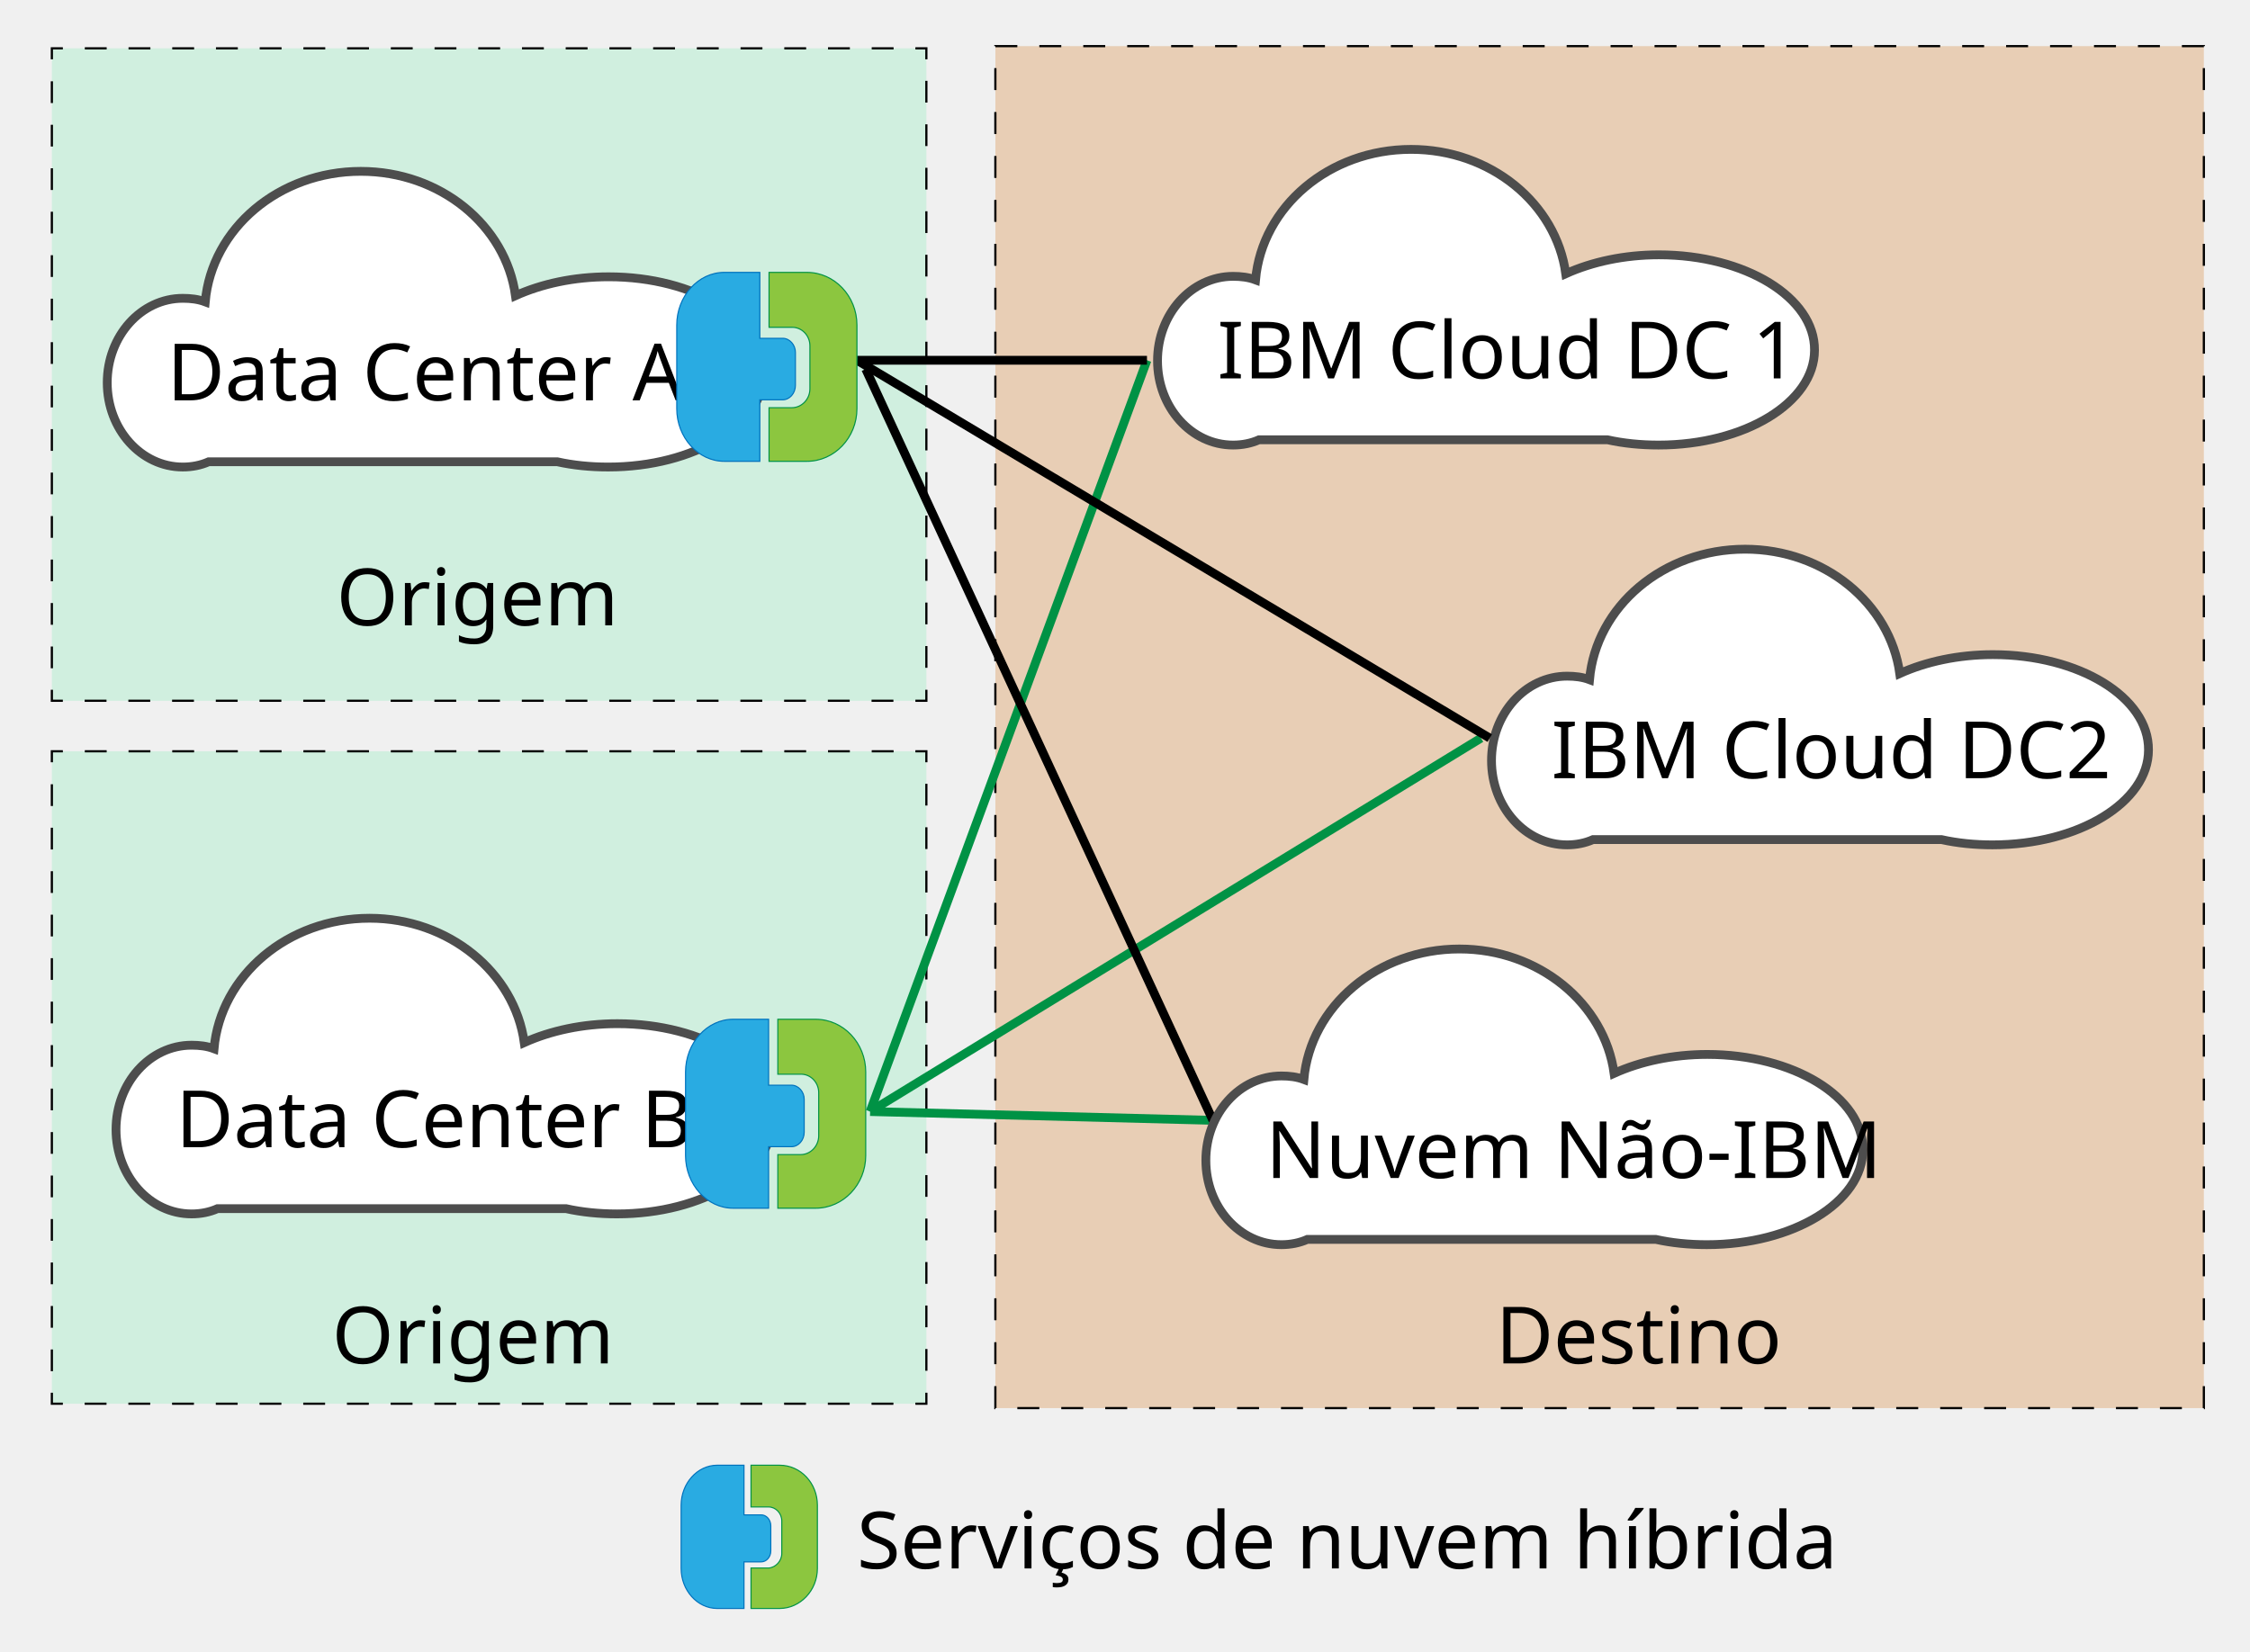
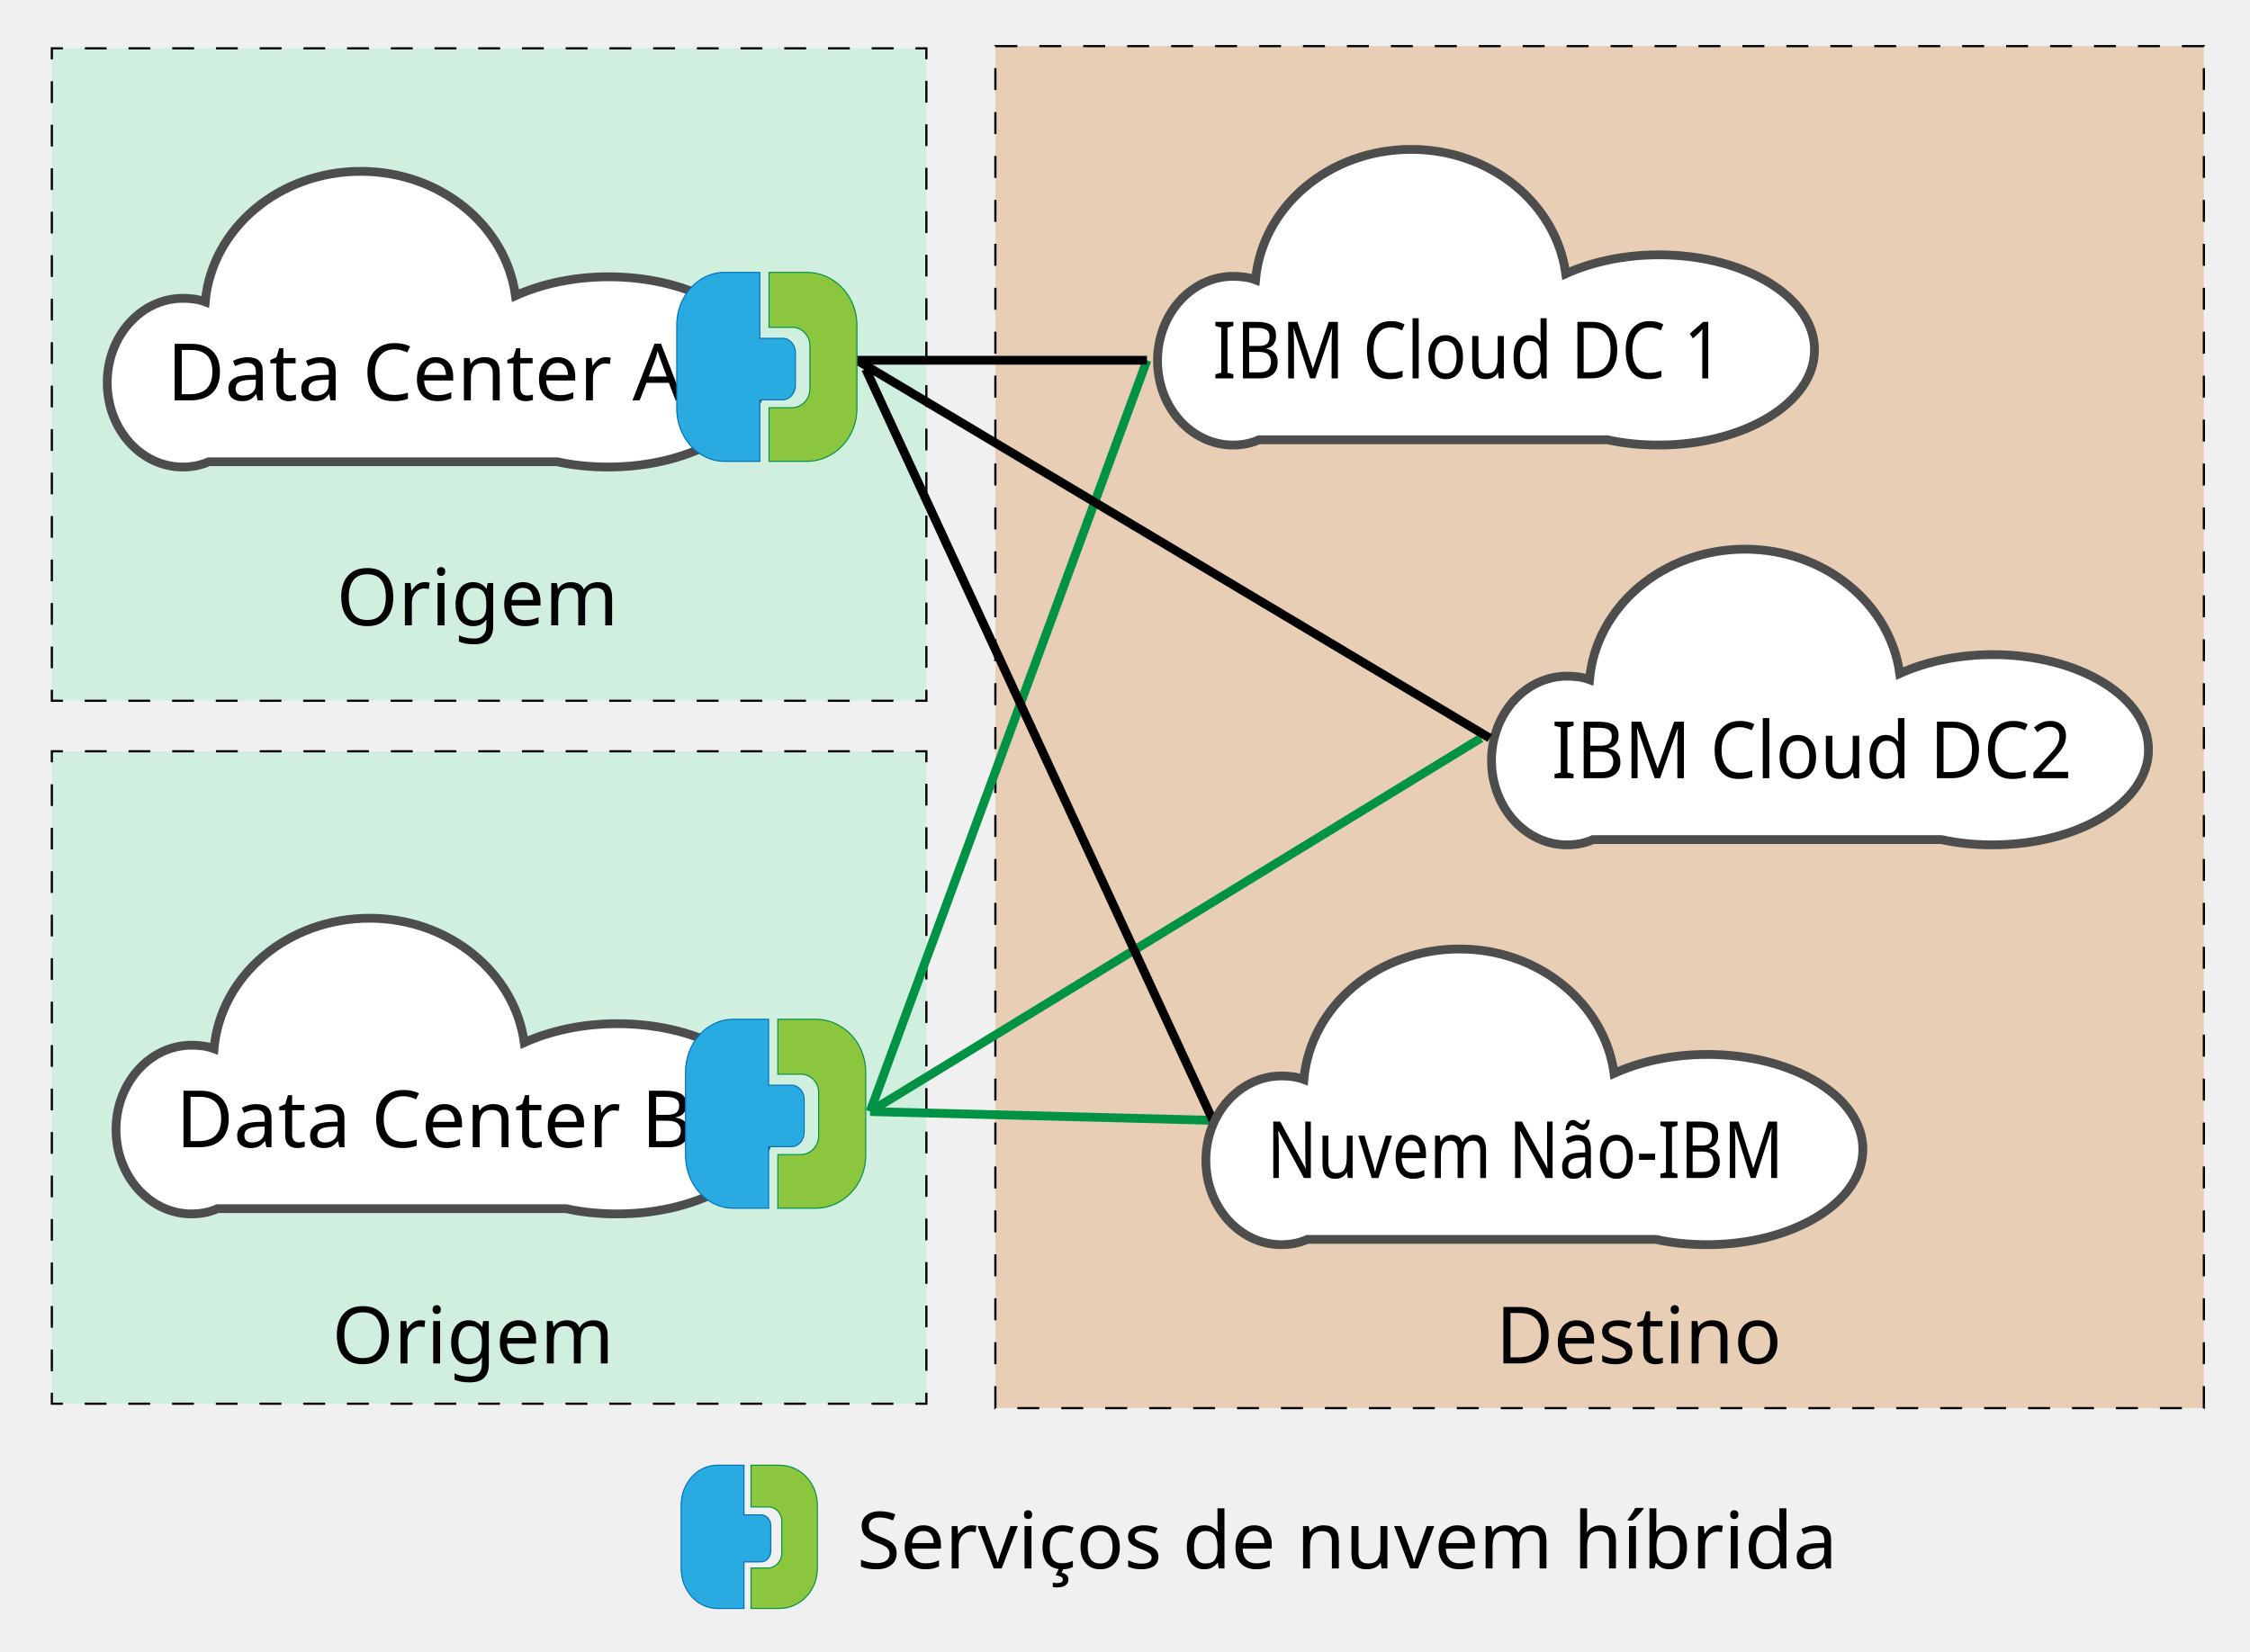
- <svg xmlns="http://www.w3.org/2000/svg" version="1.1" x="0px" y="0px" viewBox="0 0 512 376" style="enable-background:new 0 0 512 376;" xml:space="preserve">
-   <style type="text/css">
+ <svg xmlns="http://www.w3.org/2000/svg" version="1.1" x="0px" y="0px" viewBox="0 0 512 376" style="enable-background:new 0 0 512 376;" xml:space="preserve" id="svg2">
+   <defs id="defs138" />
+   <style type="text/css" id="style4">
	.st0{fill:#E8CEB5;stroke:#000000;stroke-width:0.5;stroke-miterlimit:10;stroke-dasharray:5;}
	.st1{fill:#D0EFDF;}
	.st2{fill:none;stroke:#000000;stroke-width:0.5;stroke-miterlimit:10;}
	.st3{fill:none;stroke:#000000;stroke-width:0.5;stroke-miterlimit:10;stroke-dasharray:4.974,4.974;}
	.st4{fill:none;stroke:#000000;stroke-width:0.5;stroke-miterlimit:10;stroke-dasharray:4.948,4.948;}
	.st5{fill:#FFFFFF;stroke:#4D4D4D;stroke-width:2;stroke-miterlimit:10;}
	.st6{font-family:'MyriadPro-Regular';}
	.st7{font-size:18px;}
	.st8{fill:none;stroke:#009245;stroke-width:2;stroke-miterlimit:10;}
	.st9{fill:none;stroke:#000000;stroke-width:2;stroke-miterlimit:10;}
	.st10{fill:#8CC63F;stroke:#009245;stroke-width:0.25;stroke-miterlimit:10;}
	.st11{fill:#29ABE2;stroke:#0071BC;stroke-width:0.25;stroke-miterlimit:10;}
</style>
  <g id="right_box">
-     <rect x="226.5" y="10.5" class="st0" width="275" height="310" />
+     <rect x="226.5" y="10.5" class="st0" width="275" height="310" id="rect7" />
  </g>
  <g id="left_box">
-     <g>
-       <rect x="11.8" y="171" class="st1" width="199" height="148.5" />
-       <g>
-         <polyline class="st2" points="210.8,317 210.8,319.5 208.3,319.5    " />
-         <line class="st3" x1="203.3" y1="319.5" x2="16.8" y2="319.5" />
-         <polyline class="st2" points="14.3,319.5 11.8,319.5 11.8,317    " />
-         <line class="st4" x1="11.8" y1="312.1" x2="11.8" y2="176" />
-         <polyline class="st2" points="11.8,173.5 11.8,171 14.3,171    " />
-         <line class="st3" x1="19.3" y1="171" x2="205.8" y2="171" />
-         <polyline class="st2" points="208.3,171 210.8,171 210.8,173.5    " />
-         <line class="st4" x1="210.8" y1="178.4" x2="210.8" y2="314.5" />
+     <g id="g10">
+       <rect x="11.8" y="171" class="st1" width="199" height="148.5" id="rect12" />
+       <g id="g14">
+         <polyline class="st2" points="210.8,317 210.8,319.5 208.3,319.5    " id="polyline16" />
+         <line class="st3" x1="203.3" y1="319.5" x2="16.8" y2="319.5" id="line18" />
+         <polyline class="st2" points="14.3,319.5 11.8,319.5 11.8,317    " id="polyline20" />
+         <line class="st4" x1="11.8" y1="312.1" x2="11.8" y2="176" id="line22" />
+         <polyline class="st2" points="11.8,173.5 11.8,171 14.3,171    " id="polyline24" />
+         <line class="st3" x1="19.3" y1="171" x2="205.8" y2="171" id="line26" />
+         <polyline class="st2" points="208.3,171 210.8,171 210.8,173.5    " id="polyline28" />
+         <line class="st4" x1="210.8" y1="178.4" x2="210.8" y2="314.5" id="line30" />
      </g>
    </g>
-     <g>
-       <rect x="11.8" y="11" class="st1" width="199" height="148.5" />
-       <g>
-         <polyline class="st2" points="210.8,157 210.8,159.5 208.3,159.5    " />
-         <line class="st3" x1="203.3" y1="159.5" x2="16.8" y2="159.5" />
-         <polyline class="st2" points="14.3,159.5 11.8,159.5 11.8,157    " />
-         <line class="st4" x1="11.8" y1="152.1" x2="11.8" y2="16" />
-         <polyline class="st2" points="11.8,13.5 11.8,11 14.3,11    " />
-         <line class="st3" x1="19.3" y1="11" x2="205.8" y2="11" />
-         <polyline class="st2" points="208.3,11 210.8,11 210.8,13.5    " />
-         <line class="st4" x1="210.8" y1="18.4" x2="210.8" y2="154.5" />
+     <g id="g32">
+       <rect x="11.8" y="11" class="st1" width="199" height="148.5" id="rect34" />
+       <g id="g36">
+         <polyline class="st2" points="210.8,157 210.8,159.5 208.3,159.5    " id="polyline38" />
+         <line class="st3" x1="203.3" y1="159.5" x2="16.8" y2="159.5" id="line40" />
+         <polyline class="st2" points="14.3,159.5 11.8,159.5 11.8,157    " id="polyline42" />
+         <line class="st4" x1="11.8" y1="152.1" x2="11.8" y2="16" id="line44" />
+         <polyline class="st2" points="11.8,13.5 11.8,11 14.3,11    " id="polyline46" />
+         <line class="st3" x1="19.3" y1="11" x2="205.8" y2="11" id="line48" />
+         <polyline class="st2" points="208.3,11 210.8,11 210.8,13.5    " id="polyline50" />
+         <line class="st4" x1="210.8" y1="18.4" x2="210.8" y2="154.5" id="line52" />
      </g>
    </g>
  </g>
  <g id="Layer_4">
-     <g>
-       <path class="st5" d="M453.5,149c-7.9,0-15.2,1.6-21.2,4.3c-2.2-15.9-17.1-28.3-35.2-28.3c-18.6,0-33.9,13-35.4,29.7    c-1.6-0.6-3.3-0.8-5.1-0.8c-9.5,0-17.2,8.6-17.2,19.2c0,10.6,7.7,19.2,17.2,19.2c2.1,0,4.1-0.4,5.9-1.2h79.3    c3.6,0.8,7.5,1.2,11.6,1.2c19.6,0,35.5-9.7,35.5-21.6C489,158.7,473.1,149,453.5,149z" />
-       <text transform="matrix(1 0 0 1 353 177.1221)" class="st6 st7">IBM Cloud DC2</text>
+     <g id="g55">
+       <path class="st5" d="M453.5,149c-7.9,0-15.2,1.6-21.2,4.3c-2.2-15.9-17.1-28.3-35.2-28.3c-18.6,0-33.9,13-35.4,29.7    c-1.6-0.6-3.3-0.8-5.1-0.8c-9.5,0-17.2,8.6-17.2,19.2c0,10.6,7.7,19.2,17.2,19.2c2.1,0,4.1-0.4,5.9-1.2h79.3    c3.6,0.8,7.5,1.2,11.6,1.2c19.6,0,35.5-9.7,35.5-21.6C489,158.7,473.1,149,453.5,149z" id="path57" />
+       <text transform="scale(0.9640247,1.037318)" class="st6 st7" id="text59" x="366.261" y="170.75" style="font-size:17.352px;font-family:MyriadPro-Regular">IBM Cloud DC2</text>
    </g>
  </g>
  <g id="lines">
-     <line class="st8" x1="276" y1="255" x2="198" y2="253" />
-     <line class="st8" x1="337" y1="168" x2="198" y2="253" />
-     <line class="st8" x1="261" y1="82" x2="198" y2="253" />
-     <line class="st9" x1="276" y1="255" x2="197" y2="84" />
-     <line class="st9" x1="339" y1="168" x2="195" y2="82" />
-     <line class="st9" x1="195" y1="82" x2="261" y2="82" />
+     <line class="st8" x1="276" y1="255" x2="198" y2="253" id="line62" />
+     <line class="st8" x1="337" y1="168" x2="198" y2="253" id="line64" />
+     <line class="st8" x1="261" y1="82" x2="198" y2="253" id="line66" />
+     <line class="st9" x1="276" y1="255" x2="197" y2="84" id="line68" />
+     <line class="st9" x1="339" y1="168" x2="195" y2="82" id="line70" />
+     <line class="st9" x1="195" y1="82" x2="261" y2="82" id="line72" />
  </g>
  <g id="Layer_8">
-     <text transform="matrix(1 0 0 1 340.3586 310.333)" class="st6 st7">Destino</text>
-     <text transform="matrix(1 0 0 1 75.5514 310.333)" class="st6 st7">Origem</text>
-     <text transform="matrix(1 0 0 1 76.5514 142.333)" class="st6 st7">Origem</text>
+     <text transform="matrix(1 0 0 1 340.3586 310.333)" class="st6 st7" id="text75">Destino</text>
+     <text transform="matrix(1 0 0 1 75.5514 310.333)" class="st6 st7" id="text77">Origem</text>
+     <text transform="matrix(1 0 0 1 76.5514 142.333)" class="st6 st7" id="text79">Origem</text>
  </g>
  <g id="Layer_3">
-     <g>
-       <path class="st5" d="M388.5,240c-7.9,0-15.2,1.6-21.2,4.3c-2.2-15.9-17.1-28.3-35.2-28.3c-18.6,0-33.9,13-35.4,29.7    c-1.6-0.6-3.3-0.8-5.1-0.8c-9.5,0-17.2,8.6-17.2,19.2c0,10.6,7.7,19.2,17.2,19.2c2.1,0,4.1-0.4,5.9-1.2h79.3    c3.6,0.8,7.5,1.2,11.6,1.2c19.6,0,35.5-9.7,35.5-21.6C424,249.7,408.1,240,388.5,240z" />
-       <text transform="matrix(1 0 0 1 288 268.1221)" class="st6 st7">Nuvem Não-IBM</text>
+     <g id="g82">
+       <path class="st5" d="M388.5,240c-7.9,0-15.2,1.6-21.2,4.3c-2.2-15.9-17.1-28.3-35.2-28.3c-18.6,0-33.9,13-35.4,29.7    c-1.6-0.6-3.3-0.8-5.1-0.8c-9.5,0-17.2,8.6-17.2,19.2c0,10.6,7.7,19.2,17.2,19.2c2.1,0,4.1-0.4,5.9-1.2h79.3    c3.6,0.8,7.5,1.2,11.6,1.2c19.6,0,35.5-9.7,35.5-21.6C424,249.7,408.1,240,388.5,240z" id="path84" />
+       <text transform="scale(0.9157087,1.09205)" class="st6 st7" id="text86" x="314.82" y="245.522" style="font-size:16.483px;font-family:MyriadPro-Regular">Nuvem Não-IBM</text>
    </g>
  </g>
  <g id="Layer_2">
-     <g>
-       <path class="st5" d="M377.5,58c-7.9,0-15.2,1.6-21.2,4.3C354.1,46.3,339.2,34,321.1,34c-18.6,0-33.9,13-35.4,29.7    c-1.6-0.6-3.3-0.8-5.1-0.8c-9.5,0-17.2,8.6-17.2,19.2c0,10.6,7.7,19.2,17.2,19.2c2.1,0,4.1-0.4,5.9-1.2h79.3    c3.6,0.8,7.5,1.2,11.6,1.2c19.6,0,35.5-9.7,35.5-21.6C413,67.7,397.1,58,377.5,58z" />
-       <text transform="matrix(1 0 0 1 277 86.1221)" class="st6 st7">IBM Cloud DC 1</text>
+     <g id="g89">
+       <path class="st5" d="M377.5,58c-7.9,0-15.2,1.6-21.2,4.3C354.1,46.3,339.2,34,321.1,34c-18.6,0-33.9,13-35.4,29.7    c-1.6-0.6-3.3-0.8-5.1-0.8c-9.5,0-17.2,8.6-17.2,19.2c0,10.6,7.7,19.2,17.2,19.2c2.1,0,4.1-0.4,5.9-1.2h79.3    c3.6,0.8,7.5,1.2,11.6,1.2c19.6,0,35.5-9.7,35.5-21.6C413,67.7,397.1,58,377.5,58z" id="path91" />
+       <text transform="scale(0.938072,1.066016)" class="st6 st7" id="text93" x="294.153" y="80.789" style="font-size:16.885px;font-family:MyriadPro-Regular">IBM Cloud DC 1</text>
    </g>
  </g>
  <g id="DCa">
</g>
  <g id="bottom_explanation">
-     <g>
-       <text transform="matrix(1 0 0 1 195 357)" class="st6 st7">Serviços de nuvem híbrida</text>
-       <g>
-         <path class="st10" d="M177.9,353.6v-7.4c0-1.8-1.4-3.2-3-3.2h-4v-9.5h6.5c4.8,0,8.6,4.1,8.6,9.1v14.4c0,5-3.9,9.1-8.6,9.1h-6.5     v-9.2h4C176.5,356.8,177.9,355.3,177.9,353.6z" />
-         <path class="st11" d="M173.2,344.8h-3.9v-11.3h-6.1c-4.5,0-8.2,4.1-8.2,9.1v14.4c0,5,3.7,9.1,8.2,9.1h6.1v-10.6h3.9     c1.2,0,2.2-1.1,2.2-2.5v-5.7C175.4,345.9,174.4,344.8,173.2,344.8z" />
+     <g id="g97">
+       <text transform="matrix(1 0 0 1 195 357)" class="st6 st7" id="text99">Serviços de nuvem híbrida</text>
+       <g id="g101">
+         <path class="st10" d="M177.9,353.6v-7.4c0-1.8-1.4-3.2-3-3.2h-4v-9.5h6.5c4.8,0,8.6,4.1,8.6,9.1v14.4c0,5-3.9,9.1-8.6,9.1h-6.5     v-9.2h4C176.5,356.8,177.9,355.3,177.9,353.6z" id="path103" />
+         <path class="st11" d="M173.2,344.8h-3.9v-11.3h-6.1c-4.5,0-8.2,4.1-8.2,9.1v14.4c0,5,3.7,9.1,8.2,9.1h6.1v-10.6h3.9     c1.2,0,2.2-1.1,2.2-2.5v-5.7C175.4,345.9,174.4,344.8,173.2,344.8z" id="path105" />
      </g>
    </g>
  </g>
  <g id="Hybrid_cloud_services">
-     <g>
-       <g>
-         <path class="st5" d="M140.5,233c-7.9,0-15.2,1.6-21.2,4.3c-2.2-15.9-17.1-28.3-35.2-28.3c-18.6,0-33.9,13-35.4,29.7     c-1.6-0.6-3.3-0.8-5.1-0.8c-9.5,0-17.2,8.6-17.2,19.2c0,10.6,7.7,19.2,17.2,19.2c2.1,0,4.1-0.4,5.9-1.2h79.3     c3.6,0.8,7.5,1.2,11.6,1.2c19.6,0,35.5-9.7,35.5-21.6C176,242.7,160.1,233,140.5,233z" />
-         <text transform="matrix(1 0 0 1 40 261.1221)" class="st6 st7">Data Center B</text>
+     <g id="g108">
+       <g id="g110">
+         <path class="st5" d="M140.5,233c-7.9,0-15.2,1.6-21.2,4.3c-2.2-15.9-17.1-28.3-35.2-28.3c-18.6,0-33.9,13-35.4,29.7     c-1.6-0.6-3.3-0.8-5.1-0.8c-9.5,0-17.2,8.6-17.2,19.2c0,10.6,7.7,19.2,17.2,19.2c2.1,0,4.1-0.4,5.9-1.2h79.3     c3.6,0.8,7.5,1.2,11.6,1.2c19.6,0,35.5-9.7,35.5-21.6C176,242.7,160.1,233,140.5,233z" id="path112" />
+         <text transform="matrix(1 0 0 1 40 261.1221)" class="st6 st7" id="text114">Data Center B</text>
      </g>
-       <g>
-         <path class="st10" d="M186.3,258.5v-9.8c0-2.3-1.8-4.2-4-4.2H177V232h8.6c6.3,0,11.4,5.4,11.4,12v19c0,6.6-5.1,12-11.4,12H177     v-12.2h5.2C184.4,262.8,186.3,260.9,186.3,258.5z" />
-         <path class="st11" d="M180.1,247h-5.2v-15h-8.1c-5.9,0-10.8,5.4-10.8,12v19c0,6.6,4.9,12,10.8,12h8.1v-14h5.2     c1.6,0,2.9-1.5,2.9-3.3v-7.5C183,248.5,181.7,247,180.1,247z" />
+       <g id="g116">
+         <path class="st10" d="M186.3,258.5v-9.8c0-2.3-1.8-4.2-4-4.2H177V232h8.6c6.3,0,11.4,5.4,11.4,12v19c0,6.6-5.1,12-11.4,12H177     v-12.2h5.2C184.4,262.8,186.3,260.9,186.3,258.5z" id="path118" />
+         <path class="st11" d="M180.1,247h-5.2v-15h-8.1c-5.9,0-10.8,5.4-10.8,12v19c0,6.6,4.9,12,10.8,12h8.1v-14h5.2     c1.6,0,2.9-1.5,2.9-3.3v-7.5C183,248.5,181.7,247,180.1,247z" id="path120" />
      </g>
    </g>
-     <g>
-       <g>
-         <path class="st5" d="M138.5,63c-7.9,0-15.2,1.6-21.2,4.3C115.1,51.3,100.2,39,82.1,39c-18.6,0-33.9,13-35.4,29.7     c-1.6-0.6-3.3-0.8-5.1-0.8c-9.5,0-17.2,8.6-17.2,19.2c0,10.6,7.7,19.2,17.2,19.2c2.1,0,4.1-0.4,5.9-1.2h79.3     c3.6,0.8,7.5,1.2,11.6,1.2c19.6,0,35.5-9.7,35.5-21.6C174,72.7,158.1,63,138.5,63z" />
-         <text transform="matrix(1 0 0 1 38 91.1221)" class="st6 st7">Data Center A</text>
+     <g id="g122">
+       <g id="g124">
+         <path class="st5" d="M138.5,63c-7.9,0-15.2,1.6-21.2,4.3C115.1,51.3,100.2,39,82.1,39c-18.6,0-33.9,13-35.4,29.7     c-1.6-0.6-3.3-0.8-5.1-0.8c-9.5,0-17.2,8.6-17.2,19.2c0,10.6,7.7,19.2,17.2,19.2c2.1,0,4.1-0.4,5.9-1.2h79.3     c3.6,0.8,7.5,1.2,11.6,1.2c19.6,0,35.5-9.7,35.5-21.6C174,72.7,158.1,63,138.5,63z" id="path126" />
+         <text transform="matrix(1 0 0 1 38 91.1221)" class="st6 st7" id="text128">Data Center A</text>
      </g>
-       <g>
-         <path class="st10" d="M184.3,88.5v-9.8c0-2.3-1.8-4.2-4-4.2H175V62h8.6c6.3,0,11.4,5.4,11.4,12v19c0,6.6-5.1,12-11.4,12H175V92.8     h5.2C182.4,92.8,184.3,90.9,184.3,88.5z" />
-         <path class="st11" d="M178.1,77h-5.2V62h-8.1c-5.9,0-10.8,5.4-10.8,12v19c0,6.6,4.9,12,10.8,12h8.1V91h5.2c1.6,0,2.9-1.5,2.9-3.3     v-7.5C181,78.5,179.7,77,178.1,77z" />
+       <g id="g130">
+         <path class="st10" d="M184.3,88.5v-9.8c0-2.3-1.8-4.2-4-4.2H175V62h8.6c6.3,0,11.4,5.4,11.4,12v19c0,6.6-5.1,12-11.4,12H175V92.8     h5.2C182.4,92.8,184.3,90.9,184.3,88.5z" id="path132" />
+         <path class="st11" d="M178.1,77h-5.2V62h-8.1c-5.9,0-10.8,5.4-10.8,12v19c0,6.6,4.9,12,10.8,12h8.1V91h5.2c1.6,0,2.9-1.5,2.9-3.3     v-7.5C181,78.5,179.7,77,178.1,77z" id="path134" />
      </g>
    </g>
  </g>
</svg>
